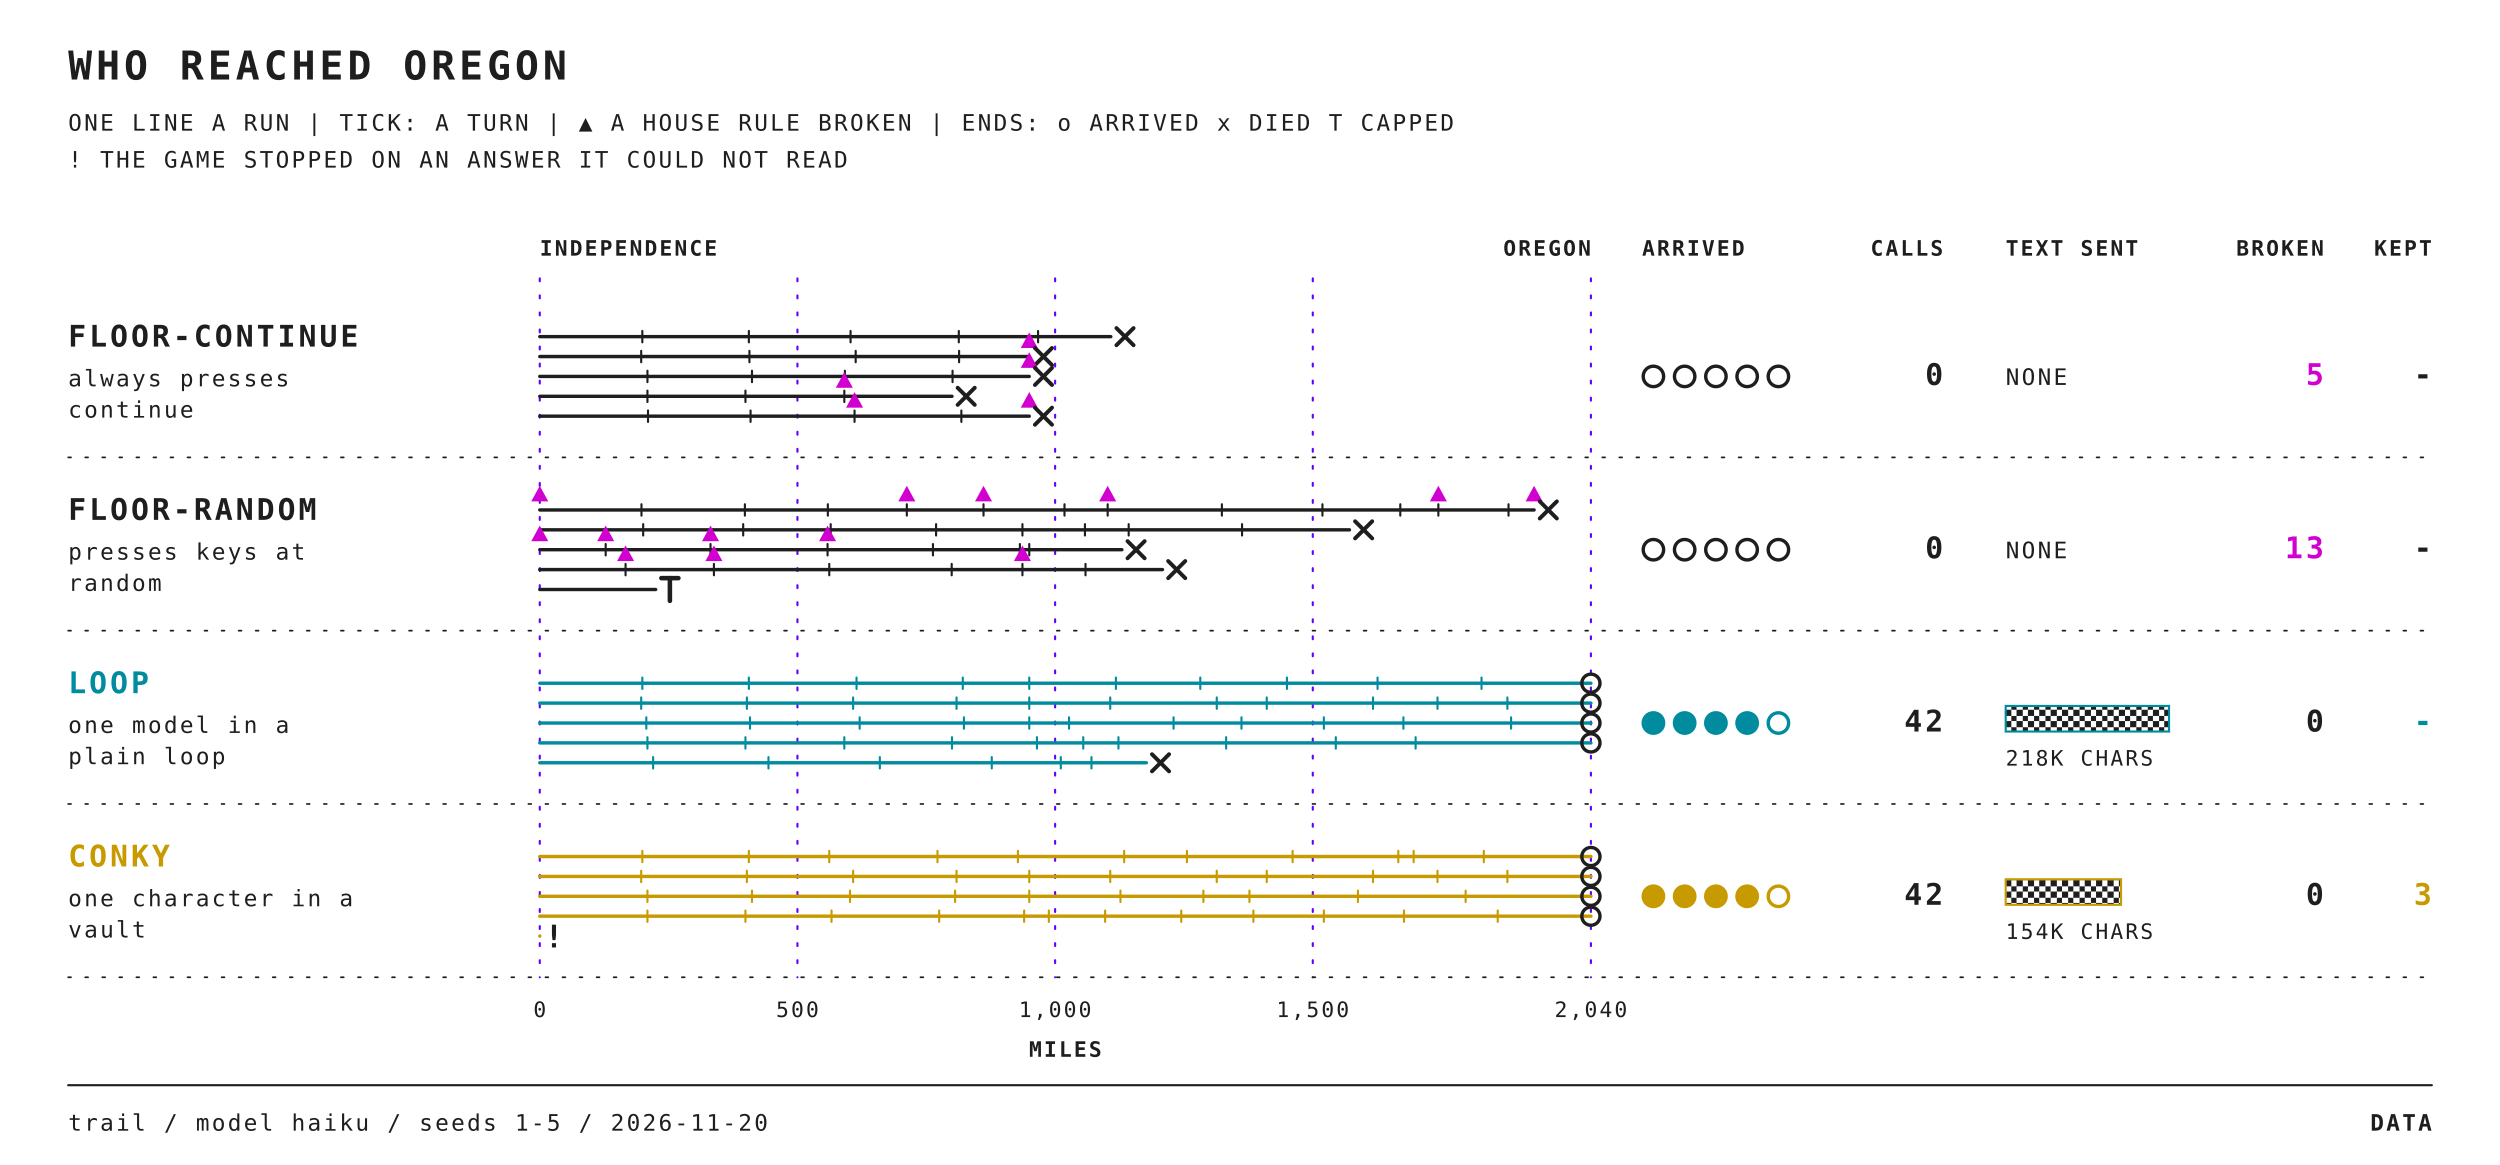
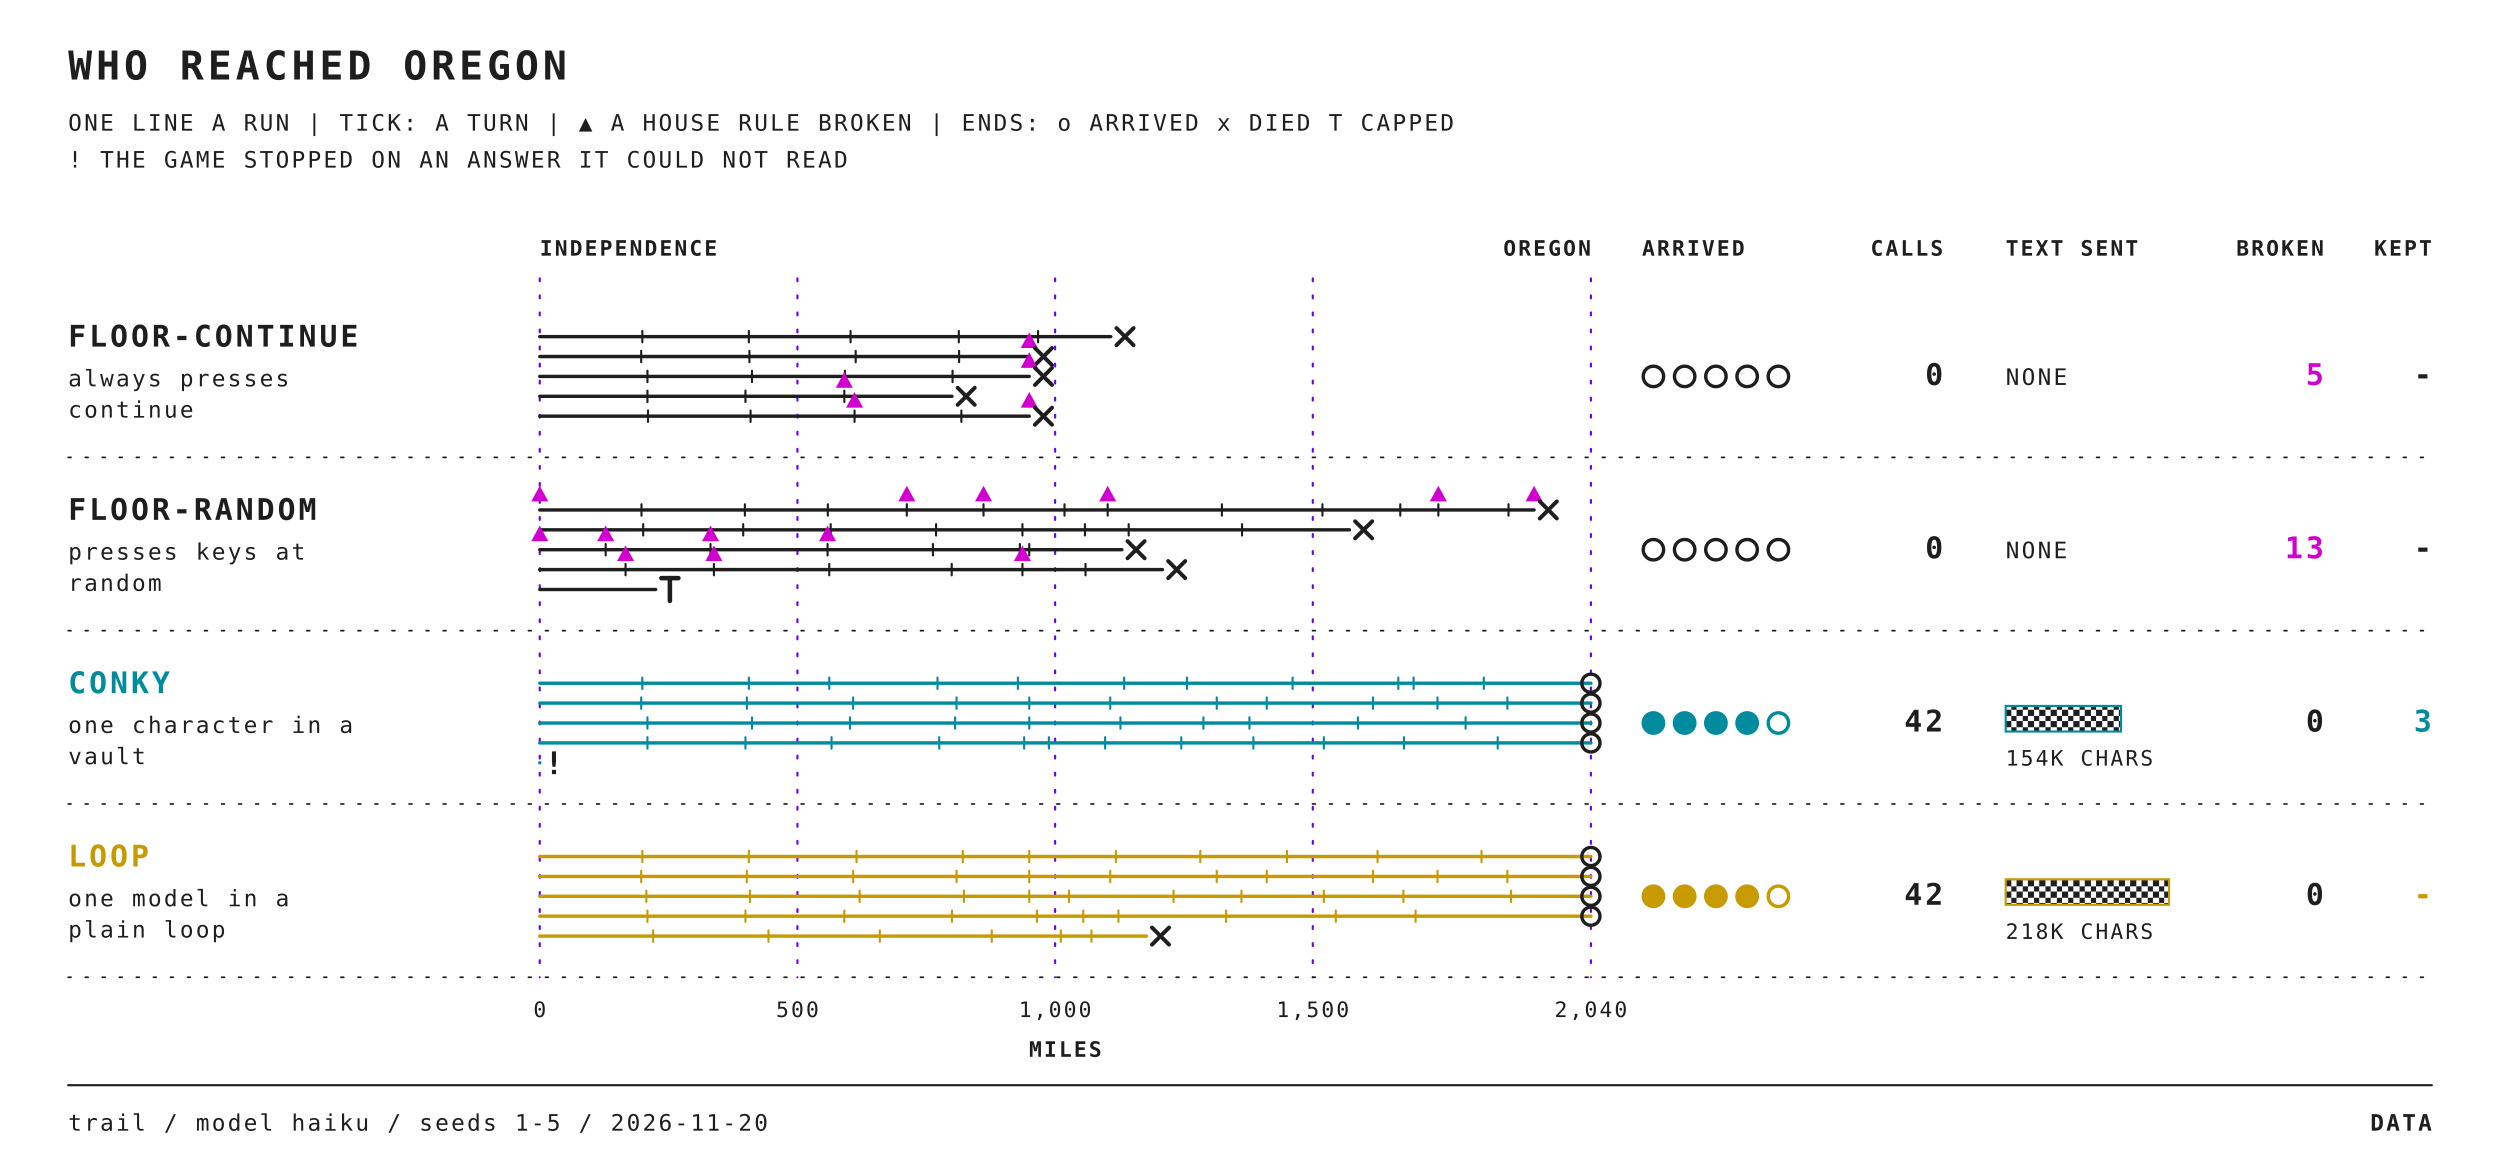
- <svg xmlns="http://www.w3.org/2000/svg" width="880" height="410" viewBox="0 0 880 410" font-family="ui-monospace, SFMono-Regular, Menlo, Consolas, monospace" stroke-linecap="round" letter-spacing=".1em" role="img" aria-label="Where each run ended on the road to Oregon, one row per arm">
+ <svg xmlns="http://www.w3.org/2000/svg" width="880" height="410" viewBox="0 0 880 410" font-family="ui-monospace, SFMono-Regular, Menlo, Consolas, monospace" stroke-linecap="round" letter-spacing=".1em" role="img" aria-label="Where each run ended on the way to Oregon, one row per arm">
  <defs>
    <pattern id="half" width="4" height="4" patternUnits="userSpaceOnUse">
      <path d="M0 0h2v2h-2zM2 2h2v2h-2z" fill="#1E1E1E" shape-rendering="crispEdges" />
    </pattern>
  </defs>
  <text x="24.0" y="28.0" font-size="14" text-anchor="start" opacity="1.0" font-weight="bold" fill="#1E1E1E">WHO REACHED OREGON</text>
  <text x="24.0" y="46.0" font-size="8" text-anchor="start" opacity="1.0" font-weight="normal" fill="#1E1E1E">ONE LINE A RUN | TICK: A TURN | ▲ A HOUSE RULE BROKEN | ENDS: o ARRIVED  x DIED  T CAPPED</text>
  <text x="24.0" y="59.0" font-size="8" text-anchor="start" opacity="1.0" font-weight="normal" fill="#1E1E1E">!  THE GAME STOPPED ON AN ANSWER IT COULD NOT READ</text>
  <line x1="24.0" y1="382.0" x2="856.0" y2="382.0" stroke="#1E1E1E" stroke-width="0.75" opacity="1.0" />
  <text x="24.0" y="398.0" font-size="8" text-anchor="start" opacity="1.0" font-weight="normal" fill="#1E1E1E">trail / model haiku / seeds 1-5 / 2026-11-20</text>
  <text x="856.0" y="398.0" font-size="8" text-anchor="end" opacity="1.0" font-weight="bold" fill="#1E1E1E">DATA</text>
  <text x="578.0" y="90.0" font-size="7.5" text-anchor="start" opacity="1.0" font-weight="bold" fill="#1E1E1E">ARRIVED</text>
  <text x="684.0" y="90.0" font-size="7.5" text-anchor="end" opacity="1.0" font-weight="bold" fill="#1E1E1E">CALLS</text>
  <text x="706.0" y="90.0" font-size="7.5" text-anchor="start" opacity="1.0" font-weight="bold" fill="#1E1E1E">TEXT SENT</text>
  <text x="818.0" y="90.0" font-size="7.5" text-anchor="end" opacity="1.0" font-weight="bold" fill="#1E1E1E">BROKEN</text>
  <text x="856.0" y="90.0" font-size="7.5" text-anchor="end" opacity="1.0" font-weight="bold" fill="#1E1E1E">KEPT</text>
  <text x="190.0" y="90.0" font-size="7.5" text-anchor="start" opacity="1.0" font-weight="bold" fill="#1E1E1E">INDEPENDENCE</text>
  <text x="560.0" y="90.0" font-size="7.5" text-anchor="end" opacity="1.0" font-weight="bold" fill="#1E1E1E">OREGON</text>
  <line x1="190.0" y1="98.0" x2="190.0" y2="344.0" stroke="#6400FF" stroke-width="0.75" opacity="1.0" stroke-dasharray="1 5" />
  <text x="190.0" y="358.0" font-size="7.5" text-anchor="middle" opacity="1.0" font-weight="normal" fill="#1E1E1E">0</text>
  <line x1="280.7" y1="98.0" x2="280.7" y2="344.0" stroke="#6400FF" stroke-width="0.75" opacity="1.0" stroke-dasharray="1 5" />
  <text x="280.7" y="358.0" font-size="7.5" text-anchor="middle" opacity="1.0" font-weight="normal" fill="#1E1E1E">500</text>
  <line x1="371.4" y1="98.0" x2="371.4" y2="344.0" stroke="#6400FF" stroke-width="0.75" opacity="1.0" stroke-dasharray="1 5" />
  <text x="371.4" y="358.0" font-size="7.5" text-anchor="middle" opacity="1.0" font-weight="normal" fill="#1E1E1E">1,000</text>
  <line x1="462.1" y1="98.0" x2="462.1" y2="344.0" stroke="#6400FF" stroke-width="0.75" opacity="1.0" stroke-dasharray="1 5" />
  <text x="462.1" y="358.0" font-size="7.5" text-anchor="middle" opacity="1.0" font-weight="normal" fill="#1E1E1E">1,500</text>
  <line x1="560.0" y1="98.0" x2="560.0" y2="344.0" stroke="#6400FF" stroke-width="0.75" opacity="1.0" stroke-dasharray="1 5" />
  <text x="560.0" y="358.0" font-size="7.5" text-anchor="middle" opacity="1.0" font-weight="normal" fill="#1E1E1E">2,040</text>
  <text x="375.0" y="372.0" font-size="7.5" text-anchor="middle" opacity="1.0" font-weight="bold" fill="#1E1E1E">MILES</text>
  <line x1="24.0" y1="161.0" x2="856.0" y2="161.0" stroke="#1E1E1E" stroke-width="0.6" opacity="1.0" stroke-dasharray="1 5" />
  <text x="24.0" y="122.0" font-size="10.5" text-anchor="start" opacity="1.0" font-weight="bold" fill="#1E1E1E">FLOOR-CONTINUE</text>
  <text x="24.0" y="136.0" font-size="8" text-anchor="start" opacity="1.0" font-weight="normal" fill="#1E1E1E">always presses</text>
  <text x="24.0" y="147.0" font-size="8" text-anchor="start" opacity="1.0" font-weight="normal" fill="#1E1E1E">continue</text>
  <line x1="190.0" y1="118.5" x2="391.0" y2="118.5" stroke="#1E1E1E" stroke-width="1.2" opacity="1.0" />
  <line x1="226.1" y1="116.5" x2="226.1" y2="120.5" stroke="#1E1E1E" stroke-width="0.75" opacity="1.0" />
  <line x1="263.6" y1="116.5" x2="263.6" y2="120.5" stroke="#1E1E1E" stroke-width="0.75" opacity="1.0" />
  <line x1="299.4" y1="116.5" x2="299.4" y2="120.5" stroke="#1E1E1E" stroke-width="0.75" opacity="1.0" />
  <line x1="337.5" y1="116.5" x2="337.5" y2="120.5" stroke="#1E1E1E" stroke-width="0.75" opacity="1.0" />
  <line x1="365.4" y1="116.5" x2="365.4" y2="120.5" stroke="#1E1E1E" stroke-width="0.75" opacity="1.0" />
  <line x1="393.0" y1="115.5" x2="399.0" y2="121.5" stroke="#1E1E1E" stroke-width="1.4" opacity="1.0" />
  <line x1="393.0" y1="121.5" x2="399.0" y2="115.5" stroke="#1E1E1E" stroke-width="1.4" opacity="1.0" />
  <line x1="190.0" y1="125.5" x2="362.3" y2="125.5" stroke="#1E1E1E" stroke-width="1.2" opacity="1.0" />
  <line x1="225.7" y1="123.5" x2="225.7" y2="127.5" stroke="#1E1E1E" stroke-width="0.75" opacity="1.0" />
  <line x1="263.8" y1="123.5" x2="263.8" y2="127.5" stroke="#1E1E1E" stroke-width="0.75" opacity="1.0" />
  <line x1="301.2" y1="123.5" x2="301.2" y2="127.5" stroke="#1E1E1E" stroke-width="0.75" opacity="1.0" />
  <line x1="337.6" y1="123.5" x2="337.6" y2="127.5" stroke="#1E1E1E" stroke-width="0.75" opacity="1.0" />
  <path d="M359.3,122.5 h6 l-3,-5.5 Z" fill="#D100D1" stroke="none" />
  <line x1="364.3" y1="122.5" x2="370.3" y2="128.5" stroke="#1E1E1E" stroke-width="1.4" opacity="1.0" />
  <line x1="364.3" y1="128.5" x2="370.3" y2="122.5" stroke="#1E1E1E" stroke-width="1.4" opacity="1.0" />
  <line x1="190.0" y1="132.5" x2="362.3" y2="132.5" stroke="#1E1E1E" stroke-width="1.2" opacity="1.0" />
  <line x1="227.9" y1="130.5" x2="227.9" y2="134.5" stroke="#1E1E1E" stroke-width="0.75" opacity="1.0" />
  <line x1="264.7" y1="130.5" x2="264.7" y2="134.5" stroke="#1E1E1E" stroke-width="0.75" opacity="1.0" />
  <line x1="297.4" y1="130.5" x2="297.4" y2="134.5" stroke="#1E1E1E" stroke-width="0.75" opacity="1.0" />
  <line x1="335.3" y1="130.5" x2="335.3" y2="134.5" stroke="#1E1E1E" stroke-width="0.75" opacity="1.0" />
  <path d="M359.3,129.5 h6 l-3,-5.5 Z" fill="#D100D1" stroke="none" />
  <line x1="364.3" y1="129.5" x2="370.3" y2="135.5" stroke="#1E1E1E" stroke-width="1.4" opacity="1.0" />
  <line x1="364.3" y1="135.5" x2="370.3" y2="129.5" stroke="#1E1E1E" stroke-width="1.4" opacity="1.0" />
  <line x1="190.0" y1="139.5" x2="335.1" y2="139.5" stroke="#1E1E1E" stroke-width="1.2" opacity="1.0" />
  <line x1="227.9" y1="137.5" x2="227.9" y2="141.5" stroke="#1E1E1E" stroke-width="0.75" opacity="1.0" />
  <line x1="262.4" y1="137.5" x2="262.4" y2="141.5" stroke="#1E1E1E" stroke-width="0.75" opacity="1.0" />
  <line x1="297.2" y1="137.5" x2="297.2" y2="141.5" stroke="#1E1E1E" stroke-width="0.75" opacity="1.0" />
  <path d="M294.2,136.5 h6 l-3,-5.5 Z" fill="#D100D1" stroke="none" />
  <line x1="337.1" y1="136.5" x2="343.1" y2="142.5" stroke="#1E1E1E" stroke-width="1.4" opacity="1.0" />
  <line x1="337.1" y1="142.5" x2="343.1" y2="136.5" stroke="#1E1E1E" stroke-width="1.4" opacity="1.0" />
  <line x1="190.0" y1="146.5" x2="362.3" y2="146.5" stroke="#1E1E1E" stroke-width="1.2" opacity="1.0" />
  <line x1="228.1" y1="144.5" x2="228.1" y2="148.5" stroke="#1E1E1E" stroke-width="0.75" opacity="1.0" />
  <line x1="264.2" y1="144.5" x2="264.2" y2="148.5" stroke="#1E1E1E" stroke-width="0.75" opacity="1.0" />
  <line x1="300.8" y1="144.5" x2="300.8" y2="148.5" stroke="#1E1E1E" stroke-width="0.75" opacity="1.0" />
  <line x1="338.4" y1="144.5" x2="338.4" y2="148.5" stroke="#1E1E1E" stroke-width="0.75" opacity="1.0" />
  <path d="M297.8,143.5 h6 l-3,-5.5 Z" fill="#D100D1" stroke="none" />
  <path d="M359.3,143.5 h6 l-3,-5.5 Z" fill="#D100D1" stroke="none" />
  <line x1="364.3" y1="143.5" x2="370.3" y2="149.5" stroke="#1E1E1E" stroke-width="1.4" opacity="1.0" />
  <line x1="364.3" y1="149.5" x2="370.3" y2="143.5" stroke="#1E1E1E" stroke-width="1.4" opacity="1.0" />
  <circle cx="582.0" cy="132.5" r="3.6" fill="none" stroke="#1E1E1E" stroke-width="1.2" />
  <circle cx="593.0" cy="132.5" r="3.6" fill="none" stroke="#1E1E1E" stroke-width="1.2" />
  <circle cx="604.0" cy="132.5" r="3.6" fill="none" stroke="#1E1E1E" stroke-width="1.2" />
  <circle cx="615.0" cy="132.5" r="3.6" fill="none" stroke="#1E1E1E" stroke-width="1.2" />
  <circle cx="626.0" cy="132.5" r="3.6" fill="none" stroke="#1E1E1E" stroke-width="1.2" />
  <text x="684.0" y="135.5" font-size="10.5" text-anchor="end" opacity="1.0" font-weight="bold" fill="#1E1E1E">0</text>
  <text x="706.0" y="135.5" font-size="8" text-anchor="start" opacity="1.0" font-weight="normal" fill="#1E1E1E">NONE</text>
  <text x="818.0" y="135.5" font-size="10.5" text-anchor="end" opacity="1.0" font-weight="bold" fill="#D100D1">5</text>
  <text x="856.0" y="135.5" font-size="10.5" text-anchor="end" opacity="1.0" font-weight="bold" fill="#1E1E1E">-</text>
  <line x1="24.0" y1="222.0" x2="856.0" y2="222.0" stroke="#1E1E1E" stroke-width="0.6" opacity="1.0" stroke-dasharray="1 5" />
  <text x="24.0" y="183.0" font-size="10.5" text-anchor="start" opacity="1.0" font-weight="bold" fill="#1E1E1E">FLOOR-RANDOM</text>
  <text x="24.0" y="197.0" font-size="8" text-anchor="start" opacity="1.0" font-weight="normal" fill="#1E1E1E">presses keys at</text>
  <text x="24.0" y="208.0" font-size="8" text-anchor="start" opacity="1.0" font-weight="normal" fill="#1E1E1E">random</text>
  <line x1="190.0" y1="179.5" x2="540.0" y2="179.5" stroke="#1E1E1E" stroke-width="1.2" opacity="1.0" />
  <line x1="225.8" y1="177.5" x2="225.8" y2="181.5" stroke="#1E1E1E" stroke-width="0.75" opacity="1.0" />
  <line x1="262.2" y1="177.5" x2="262.2" y2="181.5" stroke="#1E1E1E" stroke-width="0.75" opacity="1.0" />
  <line x1="291.4" y1="177.5" x2="291.4" y2="181.5" stroke="#1E1E1E" stroke-width="0.75" opacity="1.0" />
  <line x1="319.2" y1="177.5" x2="319.2" y2="181.5" stroke="#1E1E1E" stroke-width="0.75" opacity="1.0" />
  <line x1="346.2" y1="177.5" x2="346.2" y2="181.5" stroke="#1E1E1E" stroke-width="0.75" opacity="1.0" />
  <line x1="374.7" y1="177.5" x2="374.7" y2="181.5" stroke="#1E1E1E" stroke-width="0.75" opacity="1.0" />
  <line x1="389.9" y1="177.5" x2="389.9" y2="181.5" stroke="#1E1E1E" stroke-width="0.75" opacity="1.0" />
  <line x1="430.1" y1="177.5" x2="430.1" y2="181.5" stroke="#1E1E1E" stroke-width="0.75" opacity="1.0" />
  <line x1="465.5" y1="177.5" x2="465.5" y2="181.5" stroke="#1E1E1E" stroke-width="0.75" opacity="1.0" />
  <line x1="492.9" y1="177.5" x2="492.9" y2="181.5" stroke="#1E1E1E" stroke-width="0.75" opacity="1.0" />
  <line x1="506.3" y1="177.5" x2="506.3" y2="181.5" stroke="#1E1E1E" stroke-width="0.75" opacity="1.0" />
  <line x1="531.0" y1="177.5" x2="531.0" y2="181.5" stroke="#1E1E1E" stroke-width="0.75" opacity="1.0" />
  <path d="M187.0,176.5 h6 l-3,-5.5 Z" fill="#D100D1" stroke="none" />
  <path d="M316.2,176.5 h6 l-3,-5.5 Z" fill="#D100D1" stroke="none" />
  <path d="M343.2,176.5 h6 l-3,-5.5 Z" fill="#D100D1" stroke="none" />
  <path d="M386.9,176.5 h6 l-3,-5.5 Z" fill="#D100D1" stroke="none" />
  <path d="M503.3,176.5 h6 l-3,-5.5 Z" fill="#D100D1" stroke="none" />
  <path d="M537.0,176.5 h6 l-3,-5.5 Z" fill="#D100D1" stroke="none" />
  <line x1="542.0" y1="176.5" x2="548.0" y2="182.5" stroke="#1E1E1E" stroke-width="1.4" opacity="1.0" />
  <line x1="542.0" y1="182.5" x2="548.0" y2="176.5" stroke="#1E1E1E" stroke-width="1.4" opacity="1.0" />
  <line x1="190.0" y1="186.5" x2="475.0" y2="186.5" stroke="#1E1E1E" stroke-width="1.2" opacity="1.0" />
  <line x1="226.4" y1="184.5" x2="226.4" y2="188.5" stroke="#1E1E1E" stroke-width="0.75" opacity="1.0" />
  <line x1="261.6" y1="184.5" x2="261.6" y2="188.5" stroke="#1E1E1E" stroke-width="0.75" opacity="1.0" />
  <line x1="292.4" y1="184.5" x2="292.4" y2="188.5" stroke="#1E1E1E" stroke-width="0.75" opacity="1.0" />
  <line x1="329.5" y1="184.5" x2="329.5" y2="188.5" stroke="#1E1E1E" stroke-width="0.75" opacity="1.0" />
  <line x1="359.9" y1="184.5" x2="359.9" y2="188.5" stroke="#1E1E1E" stroke-width="0.75" opacity="1.0" />
  <line x1="381.9" y1="184.5" x2="381.9" y2="188.5" stroke="#1E1E1E" stroke-width="0.75" opacity="1.0" />
  <line x1="397.3" y1="184.5" x2="397.3" y2="188.5" stroke="#1E1E1E" stroke-width="0.75" opacity="1.0" />
  <line x1="437.2" y1="184.5" x2="437.2" y2="188.5" stroke="#1E1E1E" stroke-width="0.75" opacity="1.0" />
  <line x1="477.0" y1="183.5" x2="483.0" y2="189.5" stroke="#1E1E1E" stroke-width="1.4" opacity="1.0" />
  <line x1="477.0" y1="189.5" x2="483.0" y2="183.5" stroke="#1E1E1E" stroke-width="1.4" opacity="1.0" />
  <line x1="190.0" y1="193.5" x2="394.9" y2="193.5" stroke="#1E1E1E" stroke-width="1.2" opacity="1.0" />
  <line x1="213.2" y1="191.5" x2="213.2" y2="195.5" stroke="#1E1E1E" stroke-width="0.75" opacity="1.0" />
  <line x1="250.1" y1="191.5" x2="250.1" y2="195.5" stroke="#1E1E1E" stroke-width="0.75" opacity="1.0" />
  <line x1="291.3" y1="191.5" x2="291.3" y2="195.5" stroke="#1E1E1E" stroke-width="0.75" opacity="1.0" />
  <line x1="328.4" y1="191.5" x2="328.4" y2="195.5" stroke="#1E1E1E" stroke-width="0.75" opacity="1.0" />
  <line x1="359.0" y1="191.5" x2="359.0" y2="195.5" stroke="#1E1E1E" stroke-width="0.75" opacity="1.0" />
  <line x1="362.3" y1="191.5" x2="362.3" y2="195.5" stroke="#1E1E1E" stroke-width="0.75" opacity="1.0" />
  <path d="M187.0,190.5 h6 l-3,-5.5 Z" fill="#D100D1" stroke="none" />
  <path d="M210.2,190.5 h6 l-3,-5.5 Z" fill="#D100D1" stroke="none" />
  <path d="M247.1,190.5 h6 l-3,-5.5 Z" fill="#D100D1" stroke="none" />
  <path d="M288.3,190.5 h6 l-3,-5.5 Z" fill="#D100D1" stroke="none" />
  <line x1="396.9" y1="190.5" x2="402.9" y2="196.5" stroke="#1E1E1E" stroke-width="1.4" opacity="1.0" />
  <line x1="396.9" y1="196.5" x2="402.9" y2="190.5" stroke="#1E1E1E" stroke-width="1.4" opacity="1.0" />
  <line x1="190.0" y1="200.5" x2="409.2" y2="200.5" stroke="#1E1E1E" stroke-width="1.2" opacity="1.0" />
  <line x1="220.2" y1="198.5" x2="220.2" y2="202.5" stroke="#1E1E1E" stroke-width="0.75" opacity="1.0" />
  <line x1="251.3" y1="198.5" x2="251.3" y2="202.5" stroke="#1E1E1E" stroke-width="0.75" opacity="1.0" />
  <line x1="291.9" y1="198.5" x2="291.9" y2="202.5" stroke="#1E1E1E" stroke-width="0.75" opacity="1.0" />
  <line x1="335.0" y1="198.5" x2="335.0" y2="202.5" stroke="#1E1E1E" stroke-width="0.75" opacity="1.0" />
  <line x1="359.9" y1="198.5" x2="359.9" y2="202.5" stroke="#1E1E1E" stroke-width="0.75" opacity="1.0" />
  <line x1="382.1" y1="198.5" x2="382.1" y2="202.5" stroke="#1E1E1E" stroke-width="0.75" opacity="1.0" />
  <path d="M217.2,197.5 h6 l-3,-5.5 Z" fill="#D100D1" stroke="none" />
  <path d="M248.3,197.5 h6 l-3,-5.5 Z" fill="#D100D1" stroke="none" />
  <path d="M356.9,197.5 h6 l-3,-5.5 Z" fill="#D100D1" stroke="none" />
  <line x1="411.2" y1="197.5" x2="417.2" y2="203.5" stroke="#1E1E1E" stroke-width="1.4" opacity="1.0" />
  <line x1="411.2" y1="203.5" x2="417.2" y2="197.5" stroke="#1E1E1E" stroke-width="1.4" opacity="1.0" />
  <line x1="190.0" y1="207.5" x2="230.8" y2="207.5" stroke="#1E1E1E" stroke-width="1.2" opacity="1.0" />
  <line x1="235.8" y1="203.5" x2="235.8" y2="211.5" stroke="#1E1E1E" stroke-width="1.6" opacity="1.0" />
  <line x1="232.8" y1="203.5" x2="238.8" y2="203.5" stroke="#1E1E1E" stroke-width="1.6" opacity="1.0" />
  <circle cx="582.0" cy="193.5" r="3.6" fill="none" stroke="#1E1E1E" stroke-width="1.2" />
  <circle cx="593.0" cy="193.5" r="3.6" fill="none" stroke="#1E1E1E" stroke-width="1.2" />
  <circle cx="604.0" cy="193.5" r="3.6" fill="none" stroke="#1E1E1E" stroke-width="1.2" />
  <circle cx="615.0" cy="193.5" r="3.6" fill="none" stroke="#1E1E1E" stroke-width="1.2" />
  <circle cx="626.0" cy="193.5" r="3.6" fill="none" stroke="#1E1E1E" stroke-width="1.2" />
  <text x="684.0" y="196.5" font-size="10.5" text-anchor="end" opacity="1.0" font-weight="bold" fill="#1E1E1E">0</text>
  <text x="706.0" y="196.5" font-size="8" text-anchor="start" opacity="1.0" font-weight="normal" fill="#1E1E1E">NONE</text>
  <text x="818.0" y="196.5" font-size="10.5" text-anchor="end" opacity="1.0" font-weight="bold" fill="#D100D1">13</text>
  <text x="856.0" y="196.5" font-size="10.5" text-anchor="end" opacity="1.0" font-weight="bold" fill="#1E1E1E">-</text>
  <line x1="24.0" y1="283.0" x2="856.0" y2="283.0" stroke="#1E1E1E" stroke-width="0.6" opacity="1.0" stroke-dasharray="1 5" />
-   <text x="24.0" y="244.0" font-size="10.5" text-anchor="start" opacity="1.0" font-weight="bold" fill="#008C9E">LOOP</text>
-   <text x="24.0" y="258.0" font-size="8" text-anchor="start" opacity="1.0" font-weight="normal" fill="#1E1E1E">one model in a</text>
-   <text x="24.0" y="269.0" font-size="8" text-anchor="start" opacity="1.0" font-weight="normal" fill="#1E1E1E">plain loop</text>
+   <text x="24.0" y="244.0" font-size="10.5" text-anchor="start" opacity="1.0" font-weight="bold" fill="#008C9E">CONKY</text>
+   <text x="24.0" y="258.0" font-size="8" text-anchor="start" opacity="1.0" font-weight="normal" fill="#1E1E1E">one character in a</text>
+   <text x="24.0" y="269.0" font-size="8" text-anchor="start" opacity="1.0" font-weight="normal" fill="#1E1E1E">vault</text>
  <line x1="190.0" y1="240.5" x2="560.0" y2="240.5" stroke="#008C9E" stroke-width="1.2" opacity="1.0" />
  <line x1="226.1" y1="238.5" x2="226.1" y2="242.5" stroke="#008C9E" stroke-width="0.75" opacity="1.0" />
  <line x1="263.6" y1="238.5" x2="263.6" y2="242.5" stroke="#008C9E" stroke-width="0.75" opacity="1.0" />
-   <line x1="301.5" y1="238.5" x2="301.5" y2="242.5" stroke="#008C9E" stroke-width="0.75" opacity="1.0" />
-   <line x1="338.9" y1="238.5" x2="338.9" y2="242.5" stroke="#008C9E" stroke-width="0.75" opacity="1.0" />
-   <line x1="362.3" y1="238.5" x2="362.3" y2="242.5" stroke="#008C9E" stroke-width="0.75" opacity="1.0" />
-   <line x1="392.8" y1="238.5" x2="392.8" y2="242.5" stroke="#008C9E" stroke-width="0.75" opacity="1.0" />
-   <line x1="422.5" y1="238.5" x2="422.5" y2="242.5" stroke="#008C9E" stroke-width="0.75" opacity="1.0" />
-   <line x1="453.0" y1="238.5" x2="453.0" y2="242.5" stroke="#008C9E" stroke-width="0.75" opacity="1.0" />
-   <line x1="484.9" y1="238.5" x2="484.9" y2="242.5" stroke="#008C9E" stroke-width="0.75" opacity="1.0" />
-   <line x1="521.5" y1="238.5" x2="521.5" y2="242.5" stroke="#008C9E" stroke-width="0.75" opacity="1.0" />
+   <line x1="291.9" y1="238.5" x2="291.9" y2="242.5" stroke="#008C9E" stroke-width="0.75" opacity="1.0" />
+   <line x1="330.0" y1="238.5" x2="330.0" y2="242.5" stroke="#008C9E" stroke-width="0.75" opacity="1.0" />
+   <line x1="358.3" y1="238.5" x2="358.3" y2="242.5" stroke="#008C9E" stroke-width="0.75" opacity="1.0" />
+   <line x1="395.7" y1="238.5" x2="395.7" y2="242.5" stroke="#008C9E" stroke-width="0.75" opacity="1.0" />
+   <line x1="417.8" y1="238.5" x2="417.8" y2="242.5" stroke="#008C9E" stroke-width="0.75" opacity="1.0" />
+   <line x1="455.0" y1="238.5" x2="455.0" y2="242.5" stroke="#008C9E" stroke-width="0.75" opacity="1.0" />
+   <line x1="492.2" y1="238.5" x2="492.2" y2="242.5" stroke="#008C9E" stroke-width="0.75" opacity="1.0" />
+   <line x1="497.6" y1="238.5" x2="497.6" y2="242.5" stroke="#008C9E" stroke-width="0.75" opacity="1.0" />
+   <line x1="522.3" y1="238.5" x2="522.3" y2="242.5" stroke="#008C9E" stroke-width="0.75" opacity="1.0" />
  <circle cx="560.0" cy="240.5" r="3.2" fill="none" stroke="#1E1E1E" stroke-width="1.2" opacity="1.0" />
  <line x1="190.0" y1="247.5" x2="560.0" y2="247.5" stroke="#008C9E" stroke-width="1.2" opacity="1.0" />
  <line x1="225.7" y1="245.5" x2="225.7" y2="249.5" stroke="#008C9E" stroke-width="0.75" opacity="1.0" />
  <line x1="262.9" y1="245.5" x2="262.9" y2="249.5" stroke="#008C9E" stroke-width="0.75" opacity="1.0" />
  <line x1="300.3" y1="245.5" x2="300.3" y2="249.5" stroke="#008C9E" stroke-width="0.75" opacity="1.0" />
  <line x1="336.7" y1="245.5" x2="336.7" y2="249.5" stroke="#008C9E" stroke-width="0.75" opacity="1.0" />
  <line x1="362.3" y1="245.5" x2="362.3" y2="249.5" stroke="#008C9E" stroke-width="0.75" opacity="1.0" />
  <line x1="390.8" y1="245.5" x2="390.8" y2="249.5" stroke="#008C9E" stroke-width="0.75" opacity="1.0" />
  <line x1="428.3" y1="245.5" x2="428.3" y2="249.5" stroke="#008C9E" stroke-width="0.75" opacity="1.0" />
  <line x1="445.9" y1="245.5" x2="445.9" y2="249.5" stroke="#008C9E" stroke-width="0.75" opacity="1.0" />
  <line x1="483.3" y1="245.5" x2="483.3" y2="249.5" stroke="#008C9E" stroke-width="0.75" opacity="1.0" />
  <line x1="506.0" y1="245.5" x2="506.0" y2="249.5" stroke="#008C9E" stroke-width="0.75" opacity="1.0" />
  <line x1="530.6" y1="245.5" x2="530.6" y2="249.5" stroke="#008C9E" stroke-width="0.75" opacity="1.0" />
  <circle cx="560.0" cy="247.5" r="3.2" fill="none" stroke="#1E1E1E" stroke-width="1.2" opacity="1.0" />
  <line x1="190.0" y1="254.5" x2="560.0" y2="254.5" stroke="#008C9E" stroke-width="1.2" opacity="1.0" />
-   <line x1="227.5" y1="252.5" x2="227.5" y2="256.5" stroke="#008C9E" stroke-width="0.75" opacity="1.0" />
-   <line x1="264.0" y1="252.5" x2="264.0" y2="256.5" stroke="#008C9E" stroke-width="0.75" opacity="1.0" />
-   <line x1="302.6" y1="252.5" x2="302.6" y2="256.5" stroke="#008C9E" stroke-width="0.75" opacity="1.0" />
-   <line x1="339.3" y1="252.5" x2="339.3" y2="256.5" stroke="#008C9E" stroke-width="0.75" opacity="1.0" />
+   <line x1="227.9" y1="252.5" x2="227.9" y2="256.5" stroke="#008C9E" stroke-width="0.75" opacity="1.0" />
+   <line x1="264.7" y1="252.5" x2="264.7" y2="256.5" stroke="#008C9E" stroke-width="0.75" opacity="1.0" />
+   <line x1="299.2" y1="252.5" x2="299.2" y2="256.5" stroke="#008C9E" stroke-width="0.75" opacity="1.0" />
+   <line x1="336.2" y1="252.5" x2="336.2" y2="256.5" stroke="#008C9E" stroke-width="0.75" opacity="1.0" />
  <line x1="362.3" y1="252.5" x2="362.3" y2="256.5" stroke="#008C9E" stroke-width="0.75" opacity="1.0" />
-   <line x1="376.3" y1="252.5" x2="376.3" y2="256.5" stroke="#008C9E" stroke-width="0.75" opacity="1.0" />
-   <line x1="413.1" y1="252.5" x2="413.1" y2="256.5" stroke="#008C9E" stroke-width="0.75" opacity="1.0" />
-   <line x1="437.0" y1="252.5" x2="437.0" y2="256.5" stroke="#008C9E" stroke-width="0.75" opacity="1.0" />
-   <line x1="466.0" y1="252.5" x2="466.0" y2="256.5" stroke="#008C9E" stroke-width="0.75" opacity="1.0" />
-   <line x1="494.0" y1="252.5" x2="494.0" y2="256.5" stroke="#008C9E" stroke-width="0.75" opacity="1.0" />
-   <line x1="531.9" y1="252.5" x2="531.9" y2="256.5" stroke="#008C9E" stroke-width="0.75" opacity="1.0" />
+   <line x1="394.4" y1="252.5" x2="394.4" y2="256.5" stroke="#008C9E" stroke-width="0.75" opacity="1.0" />
+   <line x1="423.6" y1="252.5" x2="423.6" y2="256.5" stroke="#008C9E" stroke-width="0.75" opacity="1.0" />
+   <line x1="439.8" y1="252.5" x2="439.8" y2="256.5" stroke="#008C9E" stroke-width="0.75" opacity="1.0" />
+   <line x1="478.0" y1="252.5" x2="478.0" y2="256.5" stroke="#008C9E" stroke-width="0.75" opacity="1.0" />
+   <line x1="515.9" y1="252.5" x2="515.9" y2="256.5" stroke="#008C9E" stroke-width="0.75" opacity="1.0" />
  <circle cx="560.0" cy="254.5" r="3.2" fill="none" stroke="#1E1E1E" stroke-width="1.2" opacity="1.0" />
  <line x1="190.0" y1="261.5" x2="560.0" y2="261.5" stroke="#008C9E" stroke-width="1.2" opacity="1.0" />
  <line x1="227.9" y1="259.5" x2="227.9" y2="263.5" stroke="#008C9E" stroke-width="0.75" opacity="1.0" />
  <line x1="262.4" y1="259.5" x2="262.4" y2="263.5" stroke="#008C9E" stroke-width="0.75" opacity="1.0" />
-   <line x1="297.2" y1="259.5" x2="297.2" y2="263.5" stroke="#008C9E" stroke-width="0.75" opacity="1.0" />
-   <line x1="335.1" y1="259.5" x2="335.1" y2="263.5" stroke="#008C9E" stroke-width="0.75" opacity="1.0" />
-   <line x1="365.0" y1="259.5" x2="365.0" y2="263.5" stroke="#008C9E" stroke-width="0.75" opacity="1.0" />
-   <line x1="381.3" y1="259.5" x2="381.3" y2="263.5" stroke="#008C9E" stroke-width="0.75" opacity="1.0" />
-   <line x1="393.7" y1="259.5" x2="393.7" y2="263.5" stroke="#008C9E" stroke-width="0.75" opacity="1.0" />
-   <line x1="431.6" y1="259.5" x2="431.6" y2="263.5" stroke="#008C9E" stroke-width="0.75" opacity="1.0" />
-   <line x1="470.2" y1="259.5" x2="470.2" y2="263.5" stroke="#008C9E" stroke-width="0.75" opacity="1.0" />
-   <line x1="498.3" y1="259.5" x2="498.3" y2="263.5" stroke="#008C9E" stroke-width="0.75" opacity="1.0" />
+   <line x1="292.7" y1="259.5" x2="292.7" y2="263.5" stroke="#008C9E" stroke-width="0.75" opacity="1.0" />
+   <line x1="330.6" y1="259.5" x2="330.6" y2="263.5" stroke="#008C9E" stroke-width="0.75" opacity="1.0" />
+   <line x1="360.5" y1="259.5" x2="360.5" y2="263.5" stroke="#008C9E" stroke-width="0.75" opacity="1.0" />
+   <line x1="369.2" y1="259.5" x2="369.2" y2="263.5" stroke="#008C9E" stroke-width="0.75" opacity="1.0" />
+   <line x1="389.0" y1="259.5" x2="389.0" y2="263.5" stroke="#008C9E" stroke-width="0.75" opacity="1.0" />
+   <line x1="415.8" y1="259.5" x2="415.8" y2="263.5" stroke="#008C9E" stroke-width="0.75" opacity="1.0" />
+   <line x1="441.2" y1="259.5" x2="441.2" y2="263.5" stroke="#008C9E" stroke-width="0.75" opacity="1.0" />
+   <line x1="466.0" y1="259.5" x2="466.0" y2="263.5" stroke="#008C9E" stroke-width="0.75" opacity="1.0" />
+   <line x1="494.2" y1="259.5" x2="494.2" y2="263.5" stroke="#008C9E" stroke-width="0.75" opacity="1.0" />
+   <line x1="527.2" y1="259.5" x2="527.2" y2="263.5" stroke="#008C9E" stroke-width="0.75" opacity="1.0" />
  <circle cx="560.0" cy="261.5" r="3.2" fill="none" stroke="#1E1E1E" stroke-width="1.2" opacity="1.0" />
-   <line x1="190.0" y1="268.5" x2="403.5" y2="268.5" stroke="#008C9E" stroke-width="1.2" opacity="1.0" />
-   <line x1="229.9" y1="266.5" x2="229.9" y2="270.5" stroke="#008C9E" stroke-width="0.75" opacity="1.0" />
-   <line x1="270.5" y1="266.5" x2="270.5" y2="270.5" stroke="#008C9E" stroke-width="0.75" opacity="1.0" />
-   <line x1="309.7" y1="266.5" x2="309.7" y2="270.5" stroke="#008C9E" stroke-width="0.75" opacity="1.0" />
-   <line x1="349.1" y1="266.5" x2="349.1" y2="270.5" stroke="#008C9E" stroke-width="0.75" opacity="1.0" />
-   <line x1="373.4" y1="266.5" x2="373.4" y2="270.5" stroke="#008C9E" stroke-width="0.75" opacity="1.0" />
-   <line x1="384.2" y1="266.5" x2="384.2" y2="270.5" stroke="#008C9E" stroke-width="0.75" opacity="1.0" />
-   <line x1="405.5" y1="265.5" x2="411.5" y2="271.5" stroke="#1E1E1E" stroke-width="1.4" opacity="1.0" />
-   <line x1="405.5" y1="271.5" x2="411.5" y2="265.5" stroke="#1E1E1E" stroke-width="1.4" opacity="1.0" />
+   <line x1="190.0" y1="268.5" x2="190.0" y2="268.5" stroke="#008C9E" stroke-width="1.2" opacity="1.0" />
+   <text x="195.0" y="272.5" font-size="11" text-anchor="middle" opacity="1.0" font-weight="bold" fill="#1E1E1E">!</text>
  <circle cx="582.0" cy="254.5" r="3.6" fill="#008C9E" stroke="#008C9E" stroke-width="1.2" />
  <circle cx="593.0" cy="254.5" r="3.6" fill="#008C9E" stroke="#008C9E" stroke-width="1.2" />
  <circle cx="604.0" cy="254.5" r="3.6" fill="#008C9E" stroke="#008C9E" stroke-width="1.2" />
  <circle cx="615.0" cy="254.5" r="3.6" fill="#008C9E" stroke="#008C9E" stroke-width="1.2" />
  <circle cx="626.0" cy="254.5" r="3.6" fill="none" stroke="#008C9E" stroke-width="1.2" />
  <text x="684.0" y="257.5" font-size="10.5" text-anchor="end" opacity="1.0" font-weight="bold" fill="#1E1E1E">42</text>
-   <rect x="706.0" y="248.5" width="57.5" height="9.0" fill="url(#half)" opacity="1.0" stroke="#008C9E" stroke-width="0.75" />
-   <text x="706.0" y="269.5" font-size="7.5" text-anchor="start" opacity="1.0" font-weight="normal" fill="#1E1E1E">218K CHARS</text>
+   <rect x="706.0" y="248.5" width="40.6" height="9.0" fill="url(#half)" opacity="1.0" stroke="#008C9E" stroke-width="0.75" />
+   <text x="706.0" y="269.5" font-size="7.5" text-anchor="start" opacity="1.0" font-weight="normal" fill="#1E1E1E">154K CHARS</text>
  <text x="818.0" y="257.5" font-size="10.5" text-anchor="end" opacity="1.0" font-weight="bold" fill="#1E1E1E">0</text>
-   <text x="856.0" y="257.5" font-size="10.5" text-anchor="end" opacity="1.0" font-weight="bold" fill="#008C9E">-</text>
+   <text x="856.0" y="257.5" font-size="10.5" text-anchor="end" opacity="1.0" font-weight="bold" fill="#008C9E">3</text>
  <line x1="24.0" y1="344.0" x2="856.0" y2="344.0" stroke="#1E1E1E" stroke-width="0.6" opacity="1.0" stroke-dasharray="1 5" />
-   <text x="24.0" y="305.0" font-size="10.5" text-anchor="start" opacity="1.0" font-weight="bold" fill="#C79A00">CONKY</text>
-   <text x="24.0" y="319.0" font-size="8" text-anchor="start" opacity="1.0" font-weight="normal" fill="#1E1E1E">one character in a</text>
-   <text x="24.0" y="330.0" font-size="8" text-anchor="start" opacity="1.0" font-weight="normal" fill="#1E1E1E">vault</text>
+   <text x="24.0" y="305.0" font-size="10.5" text-anchor="start" opacity="1.0" font-weight="bold" fill="#C79A00">LOOP</text>
+   <text x="24.0" y="319.0" font-size="8" text-anchor="start" opacity="1.0" font-weight="normal" fill="#1E1E1E">one model in a</text>
+   <text x="24.0" y="330.0" font-size="8" text-anchor="start" opacity="1.0" font-weight="normal" fill="#1E1E1E">plain loop</text>
  <line x1="190.0" y1="301.5" x2="560.0" y2="301.5" stroke="#C79A00" stroke-width="1.2" opacity="1.0" />
  <line x1="226.1" y1="299.5" x2="226.1" y2="303.5" stroke="#C79A00" stroke-width="0.75" opacity="1.0" />
  <line x1="263.6" y1="299.5" x2="263.6" y2="303.5" stroke="#C79A00" stroke-width="0.75" opacity="1.0" />
-   <line x1="291.9" y1="299.5" x2="291.9" y2="303.5" stroke="#C79A00" stroke-width="0.75" opacity="1.0" />
-   <line x1="330.0" y1="299.5" x2="330.0" y2="303.5" stroke="#C79A00" stroke-width="0.75" opacity="1.0" />
-   <line x1="358.3" y1="299.5" x2="358.3" y2="303.5" stroke="#C79A00" stroke-width="0.75" opacity="1.0" />
-   <line x1="395.7" y1="299.5" x2="395.7" y2="303.5" stroke="#C79A00" stroke-width="0.75" opacity="1.0" />
-   <line x1="417.8" y1="299.5" x2="417.8" y2="303.5" stroke="#C79A00" stroke-width="0.75" opacity="1.0" />
-   <line x1="455.0" y1="299.5" x2="455.0" y2="303.5" stroke="#C79A00" stroke-width="0.75" opacity="1.0" />
-   <line x1="492.2" y1="299.5" x2="492.2" y2="303.5" stroke="#C79A00" stroke-width="0.75" opacity="1.0" />
-   <line x1="497.6" y1="299.5" x2="497.6" y2="303.5" stroke="#C79A00" stroke-width="0.75" opacity="1.0" />
-   <line x1="522.3" y1="299.5" x2="522.3" y2="303.5" stroke="#C79A00" stroke-width="0.75" opacity="1.0" />
+   <line x1="301.5" y1="299.5" x2="301.5" y2="303.5" stroke="#C79A00" stroke-width="0.75" opacity="1.0" />
+   <line x1="338.9" y1="299.5" x2="338.9" y2="303.5" stroke="#C79A00" stroke-width="0.75" opacity="1.0" />
+   <line x1="362.3" y1="299.5" x2="362.3" y2="303.5" stroke="#C79A00" stroke-width="0.75" opacity="1.0" />
+   <line x1="392.8" y1="299.5" x2="392.8" y2="303.5" stroke="#C79A00" stroke-width="0.75" opacity="1.0" />
+   <line x1="422.5" y1="299.5" x2="422.5" y2="303.5" stroke="#C79A00" stroke-width="0.75" opacity="1.0" />
+   <line x1="453.0" y1="299.5" x2="453.0" y2="303.5" stroke="#C79A00" stroke-width="0.75" opacity="1.0" />
+   <line x1="484.9" y1="299.5" x2="484.9" y2="303.5" stroke="#C79A00" stroke-width="0.75" opacity="1.0" />
+   <line x1="521.5" y1="299.5" x2="521.5" y2="303.5" stroke="#C79A00" stroke-width="0.75" opacity="1.0" />
  <circle cx="560.0" cy="301.5" r="3.2" fill="none" stroke="#1E1E1E" stroke-width="1.2" opacity="1.0" />
  <line x1="190.0" y1="308.5" x2="560.0" y2="308.5" stroke="#C79A00" stroke-width="1.2" opacity="1.0" />
  <line x1="225.7" y1="306.5" x2="225.7" y2="310.5" stroke="#C79A00" stroke-width="0.75" opacity="1.0" />
  <line x1="262.9" y1="306.5" x2="262.9" y2="310.5" stroke="#C79A00" stroke-width="0.75" opacity="1.0" />
  <line x1="300.3" y1="306.5" x2="300.3" y2="310.5" stroke="#C79A00" stroke-width="0.75" opacity="1.0" />
  <line x1="336.7" y1="306.5" x2="336.7" y2="310.5" stroke="#C79A00" stroke-width="0.75" opacity="1.0" />
  <line x1="362.3" y1="306.5" x2="362.3" y2="310.5" stroke="#C79A00" stroke-width="0.75" opacity="1.0" />
  <line x1="390.8" y1="306.5" x2="390.8" y2="310.5" stroke="#C79A00" stroke-width="0.75" opacity="1.0" />
  <line x1="428.3" y1="306.5" x2="428.3" y2="310.5" stroke="#C79A00" stroke-width="0.75" opacity="1.0" />
  <line x1="445.9" y1="306.5" x2="445.9" y2="310.5" stroke="#C79A00" stroke-width="0.75" opacity="1.0" />
  <line x1="483.3" y1="306.5" x2="483.3" y2="310.5" stroke="#C79A00" stroke-width="0.75" opacity="1.0" />
  <line x1="506.0" y1="306.5" x2="506.0" y2="310.5" stroke="#C79A00" stroke-width="0.75" opacity="1.0" />
  <line x1="530.6" y1="306.5" x2="530.6" y2="310.5" stroke="#C79A00" stroke-width="0.75" opacity="1.0" />
  <circle cx="560.0" cy="308.5" r="3.2" fill="none" stroke="#1E1E1E" stroke-width="1.2" opacity="1.0" />
  <line x1="190.0" y1="315.5" x2="560.0" y2="315.5" stroke="#C79A00" stroke-width="1.2" opacity="1.0" />
-   <line x1="227.9" y1="313.5" x2="227.9" y2="317.5" stroke="#C79A00" stroke-width="0.75" opacity="1.0" />
-   <line x1="264.7" y1="313.5" x2="264.7" y2="317.5" stroke="#C79A00" stroke-width="0.75" opacity="1.0" />
-   <line x1="299.2" y1="313.5" x2="299.2" y2="317.5" stroke="#C79A00" stroke-width="0.75" opacity="1.0" />
-   <line x1="336.2" y1="313.5" x2="336.2" y2="317.5" stroke="#C79A00" stroke-width="0.75" opacity="1.0" />
+   <line x1="227.5" y1="313.5" x2="227.5" y2="317.5" stroke="#C79A00" stroke-width="0.75" opacity="1.0" />
+   <line x1="264.0" y1="313.5" x2="264.0" y2="317.5" stroke="#C79A00" stroke-width="0.75" opacity="1.0" />
+   <line x1="302.6" y1="313.5" x2="302.6" y2="317.5" stroke="#C79A00" stroke-width="0.75" opacity="1.0" />
+   <line x1="339.3" y1="313.5" x2="339.3" y2="317.5" stroke="#C79A00" stroke-width="0.75" opacity="1.0" />
  <line x1="362.3" y1="313.5" x2="362.3" y2="317.5" stroke="#C79A00" stroke-width="0.75" opacity="1.0" />
-   <line x1="394.4" y1="313.5" x2="394.4" y2="317.5" stroke="#C79A00" stroke-width="0.75" opacity="1.0" />
-   <line x1="423.6" y1="313.5" x2="423.6" y2="317.5" stroke="#C79A00" stroke-width="0.75" opacity="1.0" />
-   <line x1="439.8" y1="313.5" x2="439.8" y2="317.5" stroke="#C79A00" stroke-width="0.75" opacity="1.0" />
-   <line x1="478.0" y1="313.5" x2="478.0" y2="317.5" stroke="#C79A00" stroke-width="0.75" opacity="1.0" />
-   <line x1="515.9" y1="313.5" x2="515.9" y2="317.5" stroke="#C79A00" stroke-width="0.75" opacity="1.0" />
+   <line x1="376.3" y1="313.5" x2="376.3" y2="317.5" stroke="#C79A00" stroke-width="0.75" opacity="1.0" />
+   <line x1="413.1" y1="313.5" x2="413.1" y2="317.5" stroke="#C79A00" stroke-width="0.75" opacity="1.0" />
+   <line x1="437.0" y1="313.5" x2="437.0" y2="317.5" stroke="#C79A00" stroke-width="0.75" opacity="1.0" />
+   <line x1="466.0" y1="313.5" x2="466.0" y2="317.5" stroke="#C79A00" stroke-width="0.75" opacity="1.0" />
+   <line x1="494.0" y1="313.5" x2="494.0" y2="317.5" stroke="#C79A00" stroke-width="0.75" opacity="1.0" />
+   <line x1="531.9" y1="313.5" x2="531.9" y2="317.5" stroke="#C79A00" stroke-width="0.75" opacity="1.0" />
  <circle cx="560.0" cy="315.5" r="3.2" fill="none" stroke="#1E1E1E" stroke-width="1.2" opacity="1.0" />
  <line x1="190.0" y1="322.5" x2="560.0" y2="322.5" stroke="#C79A00" stroke-width="1.2" opacity="1.0" />
  <line x1="227.9" y1="320.5" x2="227.9" y2="324.5" stroke="#C79A00" stroke-width="0.75" opacity="1.0" />
  <line x1="262.4" y1="320.5" x2="262.4" y2="324.5" stroke="#C79A00" stroke-width="0.75" opacity="1.0" />
-   <line x1="292.7" y1="320.5" x2="292.7" y2="324.5" stroke="#C79A00" stroke-width="0.75" opacity="1.0" />
-   <line x1="330.6" y1="320.5" x2="330.6" y2="324.5" stroke="#C79A00" stroke-width="0.75" opacity="1.0" />
-   <line x1="360.5" y1="320.5" x2="360.5" y2="324.5" stroke="#C79A00" stroke-width="0.75" opacity="1.0" />
-   <line x1="369.2" y1="320.5" x2="369.2" y2="324.5" stroke="#C79A00" stroke-width="0.75" opacity="1.0" />
-   <line x1="389.0" y1="320.5" x2="389.0" y2="324.5" stroke="#C79A00" stroke-width="0.75" opacity="1.0" />
-   <line x1="415.8" y1="320.5" x2="415.8" y2="324.5" stroke="#C79A00" stroke-width="0.75" opacity="1.0" />
-   <line x1="441.2" y1="320.5" x2="441.2" y2="324.5" stroke="#C79A00" stroke-width="0.75" opacity="1.0" />
-   <line x1="466.0" y1="320.5" x2="466.0" y2="324.5" stroke="#C79A00" stroke-width="0.75" opacity="1.0" />
-   <line x1="494.2" y1="320.5" x2="494.2" y2="324.5" stroke="#C79A00" stroke-width="0.75" opacity="1.0" />
-   <line x1="527.2" y1="320.5" x2="527.2" y2="324.5" stroke="#C79A00" stroke-width="0.75" opacity="1.0" />
+   <line x1="297.2" y1="320.5" x2="297.2" y2="324.5" stroke="#C79A00" stroke-width="0.75" opacity="1.0" />
+   <line x1="335.1" y1="320.5" x2="335.1" y2="324.5" stroke="#C79A00" stroke-width="0.75" opacity="1.0" />
+   <line x1="365.0" y1="320.5" x2="365.0" y2="324.5" stroke="#C79A00" stroke-width="0.75" opacity="1.0" />
+   <line x1="381.3" y1="320.5" x2="381.3" y2="324.5" stroke="#C79A00" stroke-width="0.75" opacity="1.0" />
+   <line x1="393.7" y1="320.5" x2="393.7" y2="324.5" stroke="#C79A00" stroke-width="0.75" opacity="1.0" />
+   <line x1="431.6" y1="320.5" x2="431.6" y2="324.5" stroke="#C79A00" stroke-width="0.75" opacity="1.0" />
+   <line x1="470.2" y1="320.5" x2="470.2" y2="324.5" stroke="#C79A00" stroke-width="0.75" opacity="1.0" />
+   <line x1="498.3" y1="320.5" x2="498.3" y2="324.5" stroke="#C79A00" stroke-width="0.75" opacity="1.0" />
  <circle cx="560.0" cy="322.5" r="3.2" fill="none" stroke="#1E1E1E" stroke-width="1.2" opacity="1.0" />
-   <line x1="190.0" y1="329.5" x2="190.0" y2="329.5" stroke="#C79A00" stroke-width="1.2" opacity="1.0" />
-   <text x="195.0" y="333.5" font-size="11" text-anchor="middle" opacity="1.0" font-weight="bold" fill="#1E1E1E">!</text>
+   <line x1="190.0" y1="329.5" x2="403.5" y2="329.5" stroke="#C79A00" stroke-width="1.2" opacity="1.0" />
+   <line x1="229.9" y1="327.5" x2="229.9" y2="331.5" stroke="#C79A00" stroke-width="0.75" opacity="1.0" />
+   <line x1="270.5" y1="327.5" x2="270.5" y2="331.5" stroke="#C79A00" stroke-width="0.75" opacity="1.0" />
+   <line x1="309.7" y1="327.5" x2="309.7" y2="331.5" stroke="#C79A00" stroke-width="0.75" opacity="1.0" />
+   <line x1="349.1" y1="327.5" x2="349.1" y2="331.5" stroke="#C79A00" stroke-width="0.75" opacity="1.0" />
+   <line x1="373.4" y1="327.5" x2="373.4" y2="331.5" stroke="#C79A00" stroke-width="0.75" opacity="1.0" />
+   <line x1="384.2" y1="327.5" x2="384.2" y2="331.5" stroke="#C79A00" stroke-width="0.75" opacity="1.0" />
+   <line x1="405.5" y1="326.5" x2="411.5" y2="332.5" stroke="#1E1E1E" stroke-width="1.4" opacity="1.0" />
+   <line x1="405.5" y1="332.5" x2="411.5" y2="326.5" stroke="#1E1E1E" stroke-width="1.4" opacity="1.0" />
  <circle cx="582.0" cy="315.5" r="3.6" fill="#C79A00" stroke="#C79A00" stroke-width="1.2" />
  <circle cx="593.0" cy="315.5" r="3.6" fill="#C79A00" stroke="#C79A00" stroke-width="1.2" />
  <circle cx="604.0" cy="315.5" r="3.6" fill="#C79A00" stroke="#C79A00" stroke-width="1.2" />
  <circle cx="615.0" cy="315.5" r="3.6" fill="#C79A00" stroke="#C79A00" stroke-width="1.2" />
  <circle cx="626.0" cy="315.5" r="3.6" fill="none" stroke="#C79A00" stroke-width="1.2" />
  <text x="684.0" y="318.5" font-size="10.5" text-anchor="end" opacity="1.0" font-weight="bold" fill="#1E1E1E">42</text>
-   <rect x="706.0" y="309.5" width="40.6" height="9.0" fill="url(#half)" opacity="1.0" stroke="#C79A00" stroke-width="0.75" />
-   <text x="706.0" y="330.5" font-size="7.5" text-anchor="start" opacity="1.0" font-weight="normal" fill="#1E1E1E">154K CHARS</text>
+   <rect x="706.0" y="309.5" width="57.5" height="9.0" fill="url(#half)" opacity="1.0" stroke="#C79A00" stroke-width="0.75" />
+   <text x="706.0" y="330.5" font-size="7.5" text-anchor="start" opacity="1.0" font-weight="normal" fill="#1E1E1E">218K CHARS</text>
  <text x="818.0" y="318.5" font-size="10.5" text-anchor="end" opacity="1.0" font-weight="bold" fill="#1E1E1E">0</text>
-   <text x="856.0" y="318.5" font-size="10.5" text-anchor="end" opacity="1.0" font-weight="bold" fill="#C79A00">3</text>
+   <text x="856.0" y="318.5" font-size="10.5" text-anchor="end" opacity="1.0" font-weight="bold" fill="#C79A00">-</text>
</svg>
